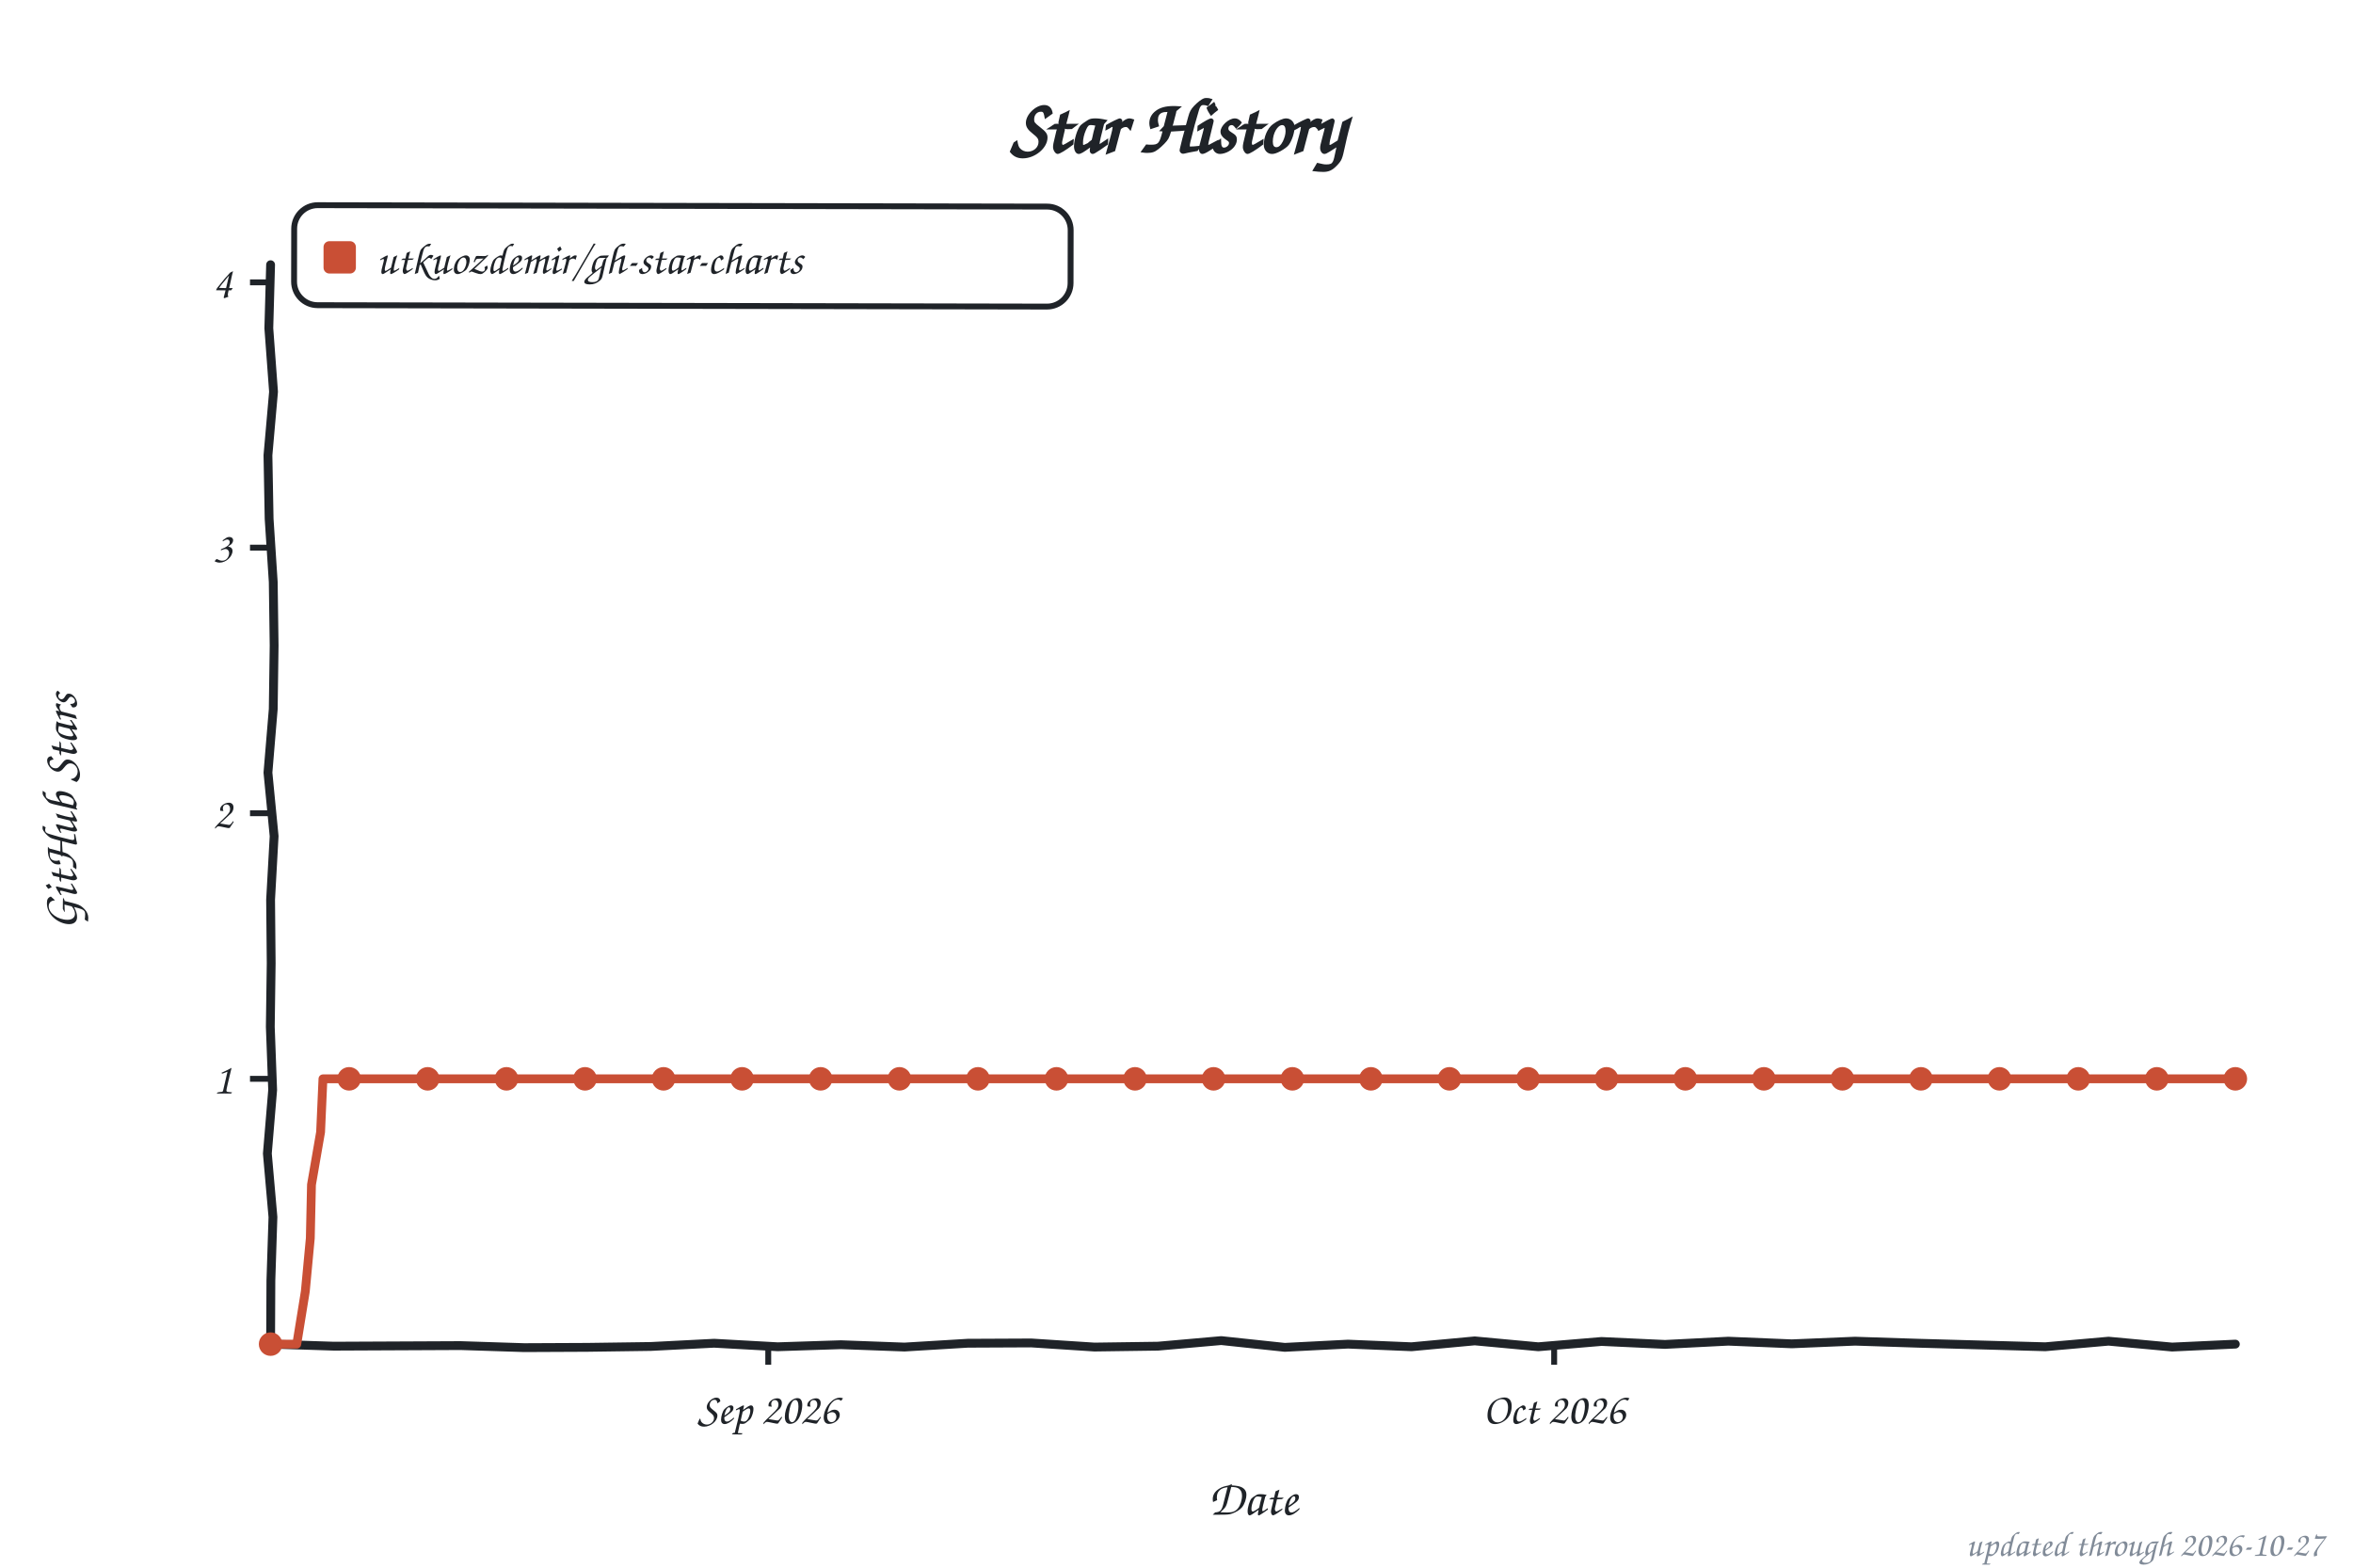
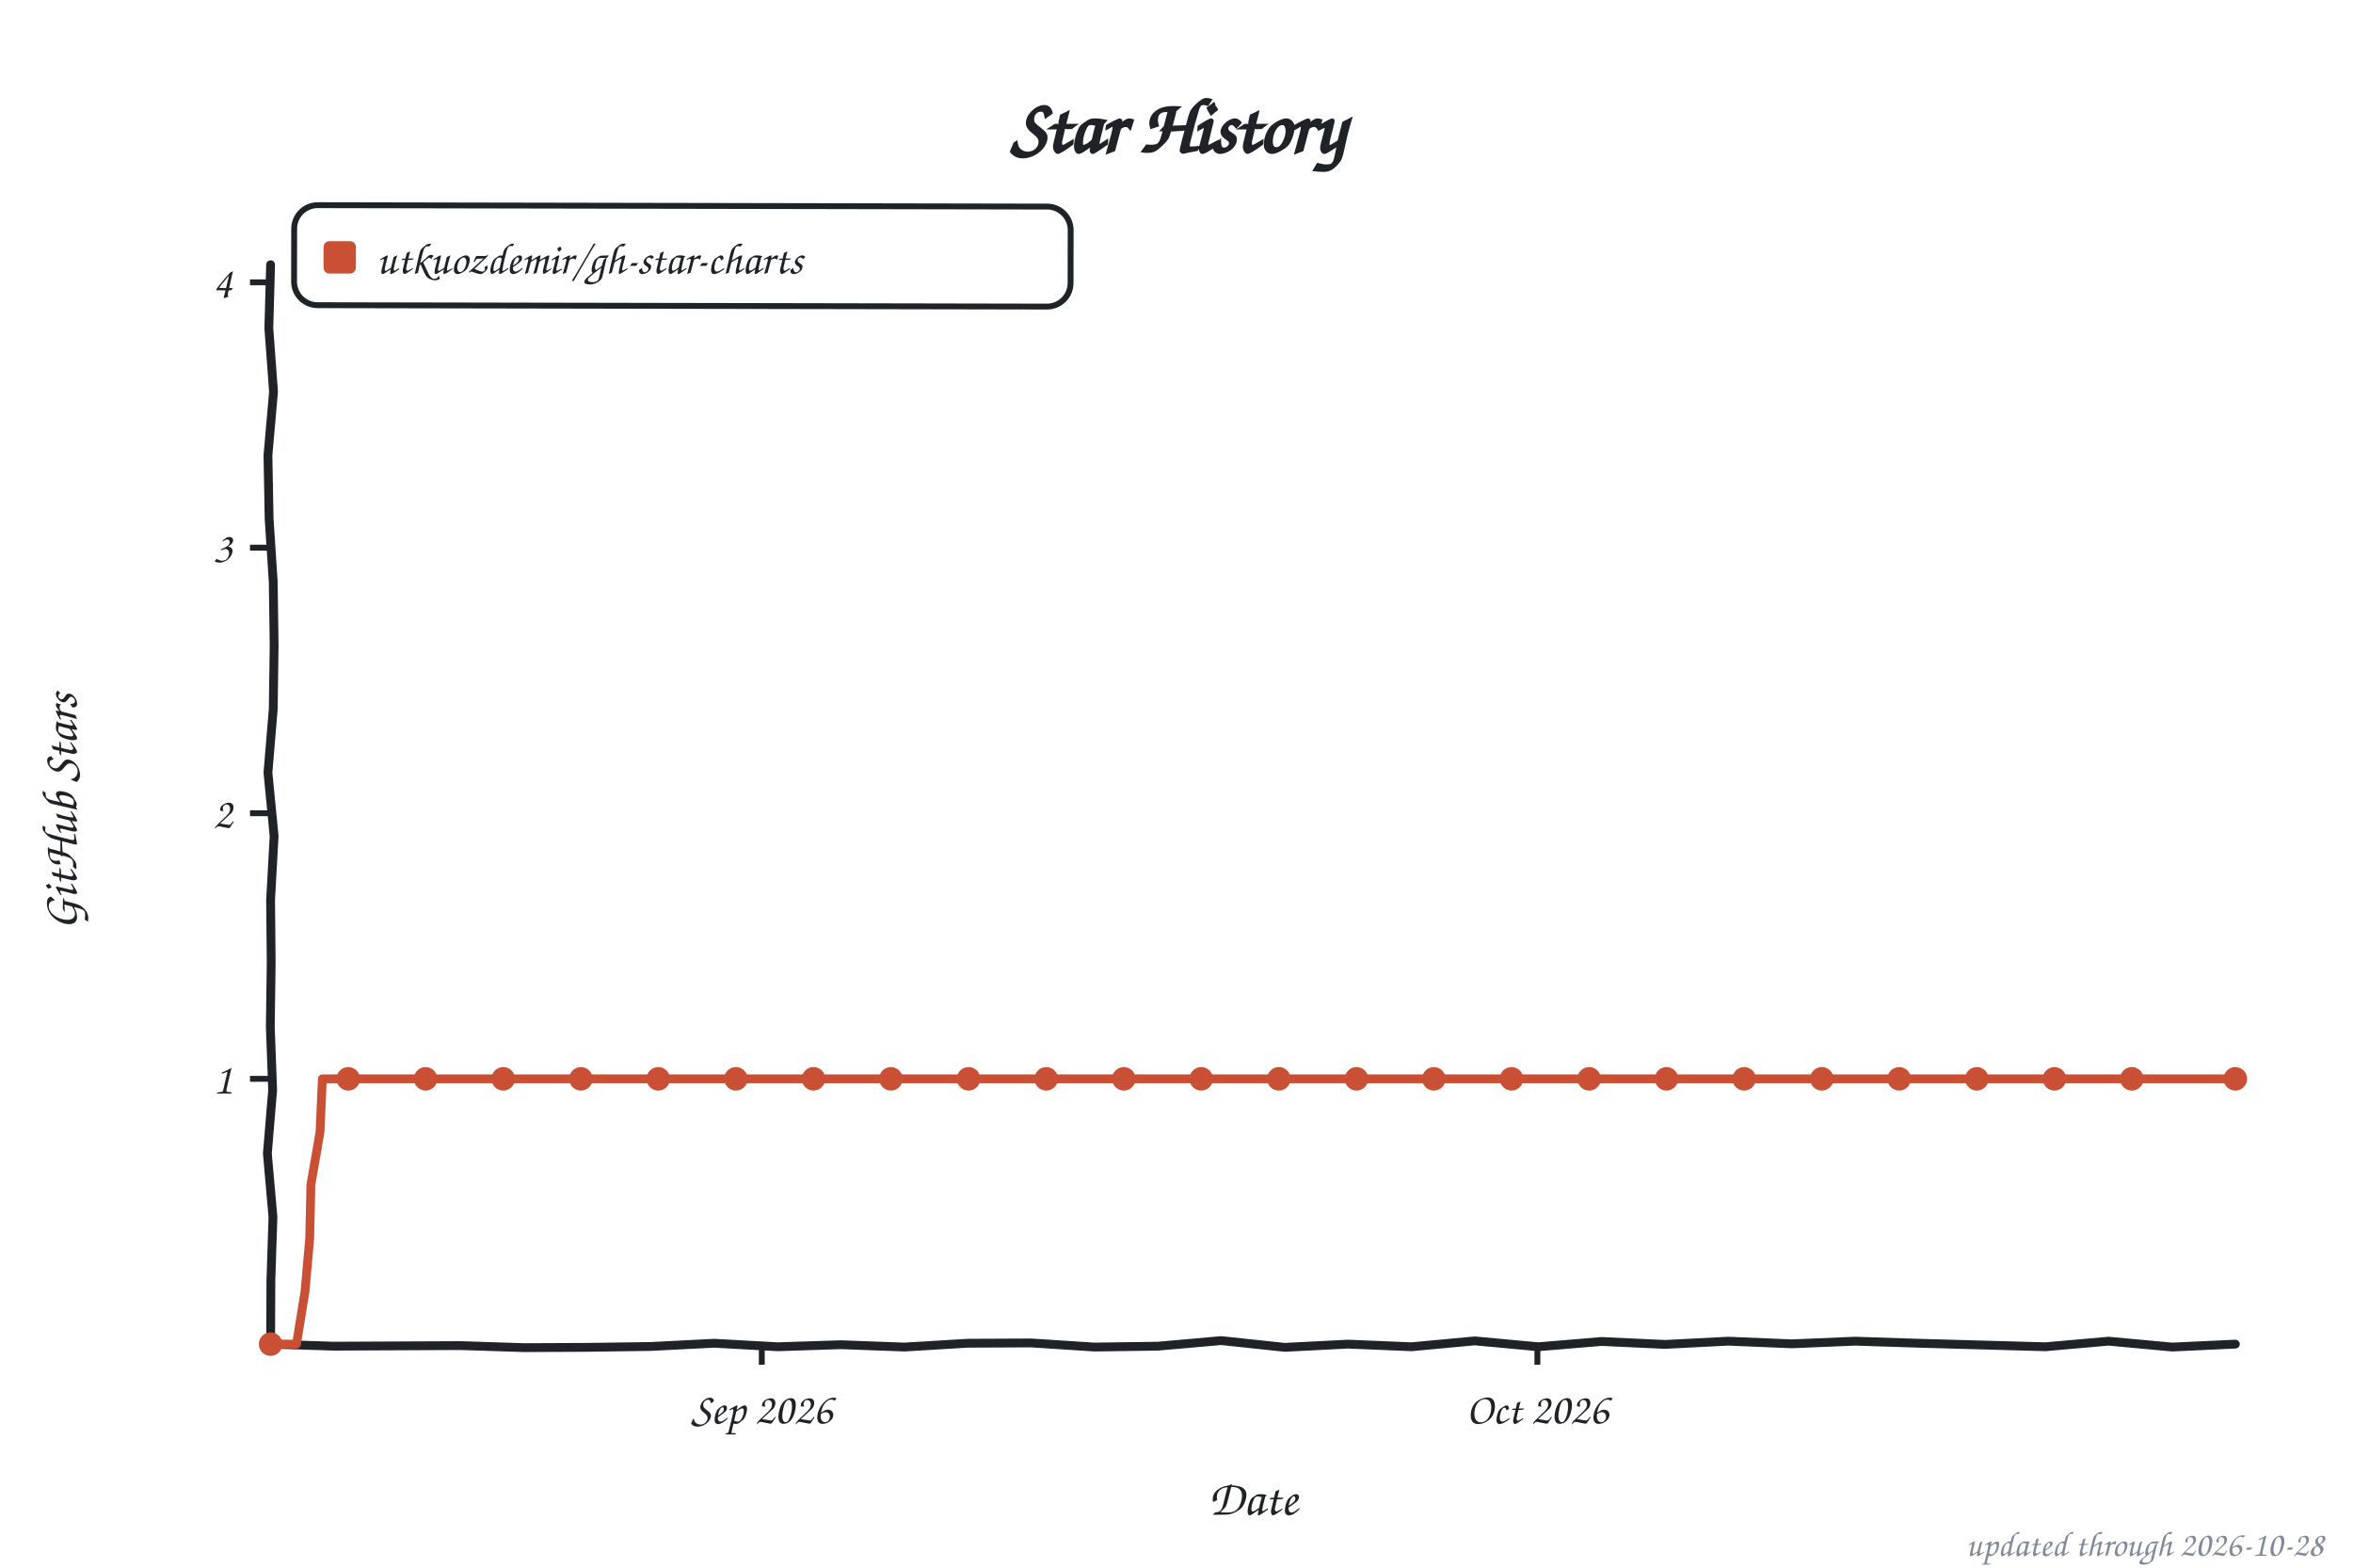
<svg xmlns="http://www.w3.org/2000/svg" width="800" height="533" viewBox="0 0 800 533" role="img" aria-label="Star history of utkuozdemir/gh-star-charts">
  <style>text{font-family:"Comic Sans MS","Chalkboard SE","Comic Neue","Marker Felt",cursive}</style>
  <text x="400" y="52" font-size="26" font-weight="bold" text-anchor="middle" fill="#1f2328">Star History</text>
  <rect x="100" y="70" width="264" height="34" rx="8" fill="none" stroke="#1f2328" stroke-width="2" transform="rotate(0.11 232 87)" />
  <rect x="110" y="82" width="11" height="11" rx="2" fill="#c94f35" />
  <text x="128" y="93" font-size="15" fill="#1f2328" textLength="225" lengthAdjust="spacingAndGlyphs">utkuozdemir/gh-star-charts</text>
  <line x1="85" y1="366.8" x2="92" y2="366.8" stroke="#1f2328" stroke-width="2" />
  <text x="79" y="371.8" font-size="15" text-anchor="end" fill="#1f2328">1</text>
  <line x1="85" y1="276.5" x2="92" y2="276.5" stroke="#1f2328" stroke-width="2" />
  <text x="79" y="281.5" font-size="15" text-anchor="end" fill="#1f2328">2</text>
  <line x1="85" y1="186.2" x2="92" y2="186.2" stroke="#1f2328" stroke-width="2" />
  <text x="79" y="191.2" font-size="15" text-anchor="end" fill="#1f2328">3</text>
  <line x1="85" y1="96.0" x2="92" y2="96.0" stroke="#1f2328" stroke-width="2" />
  <text x="79" y="101.0" font-size="15" text-anchor="end" fill="#1f2328">4</text>
-   <line x1="261.2" y1="457" x2="261.2" y2="464" stroke="#1f2328" stroke-width="2" />
-   <text x="261.2" y="484" font-size="15" text-anchor="middle" fill="#1f2328">Sep 2026</text>
-   <line x1="528.4" y1="457" x2="528.4" y2="464" stroke="#1f2328" stroke-width="2" />
-   <text x="528.4" y="484" font-size="15" text-anchor="middle" fill="#1f2328">Oct 2026</text>
+   <line x1="259.0" y1="457" x2="259.0" y2="464" stroke="#1f2328" stroke-width="2" />
+   <text x="259.0" y="484" font-size="15" text-anchor="middle" fill="#1f2328">Sep 2026</text>
+   <line x1="522.7" y1="457" x2="522.7" y2="464" stroke="#1f2328" stroke-width="2" />
+   <text x="522.7" y="484" font-size="15" text-anchor="middle" fill="#1f2328">Oct 2026</text>
  <text x="426" y="515" font-size="17" text-anchor="middle" fill="#1f2328">Date</text>
  <text x="26" y="276" font-size="17" text-anchor="middle" fill="#1f2328" transform="rotate(-90 26 276)">GitHub Stars</text>
  <path d="M 92.0,90.0 L 91.4,111.6 L 93.0,133.2 L 91.1,154.8 L 91.5,176.4 L 92.9,197.9 L 93.2,219.5 L 92.9,241.1 L 91.1,262.7 L 93.2,284.3 L 92.0,305.9 L 92.2,327.5 L 91.9,349.1 L 92.7,370.6 L 90.9,392.2 L 92.8,413.8 L 92.1,435.4 L 92.0,457.0 L 113.5,457.7 L 135.1,457.6 L 156.6,457.5 L 178.2,458.2 L 199.7,458.1 L 221.3,457.8 L 242.8,456.7 L 264.4,457.9 L 285.9,457.2 L 307.5,458.0 L 329.0,456.7 L 350.6,456.6 L 372.1,458.0 L 393.7,457.7 L 415.2,455.8 L 436.8,458.1 L 458.3,457.0 L 479.9,457.9 L 501.4,455.9 L 523.0,457.9 L 544.5,456.1 L 566.1,457.1 L 587.6,456.0 L 609.2,456.9 L 630.7,456.0 L 652.3,456.7 L 673.8,457.3 L 695.4,457.9 L 716.9,456.0 L 738.5,458.0 L 760.0,457.0" fill="none" stroke="#1f2328" stroke-width="3" stroke-linecap="round" stroke-linejoin="round" />
-   <path d="M 92.0,457.0 L 100.9,457.0 L 103.8,439.1 L 105.5,421.0 L 105.9,402.8 L 109.0,384.9 L 109.8,366.8 L 118.7,366.8 L 127.6,366.8 L 136.5,366.8 L 145.4,366.8 L 154.3,366.8 L 163.3,366.8 L 172.2,366.8 L 181.1,366.8 L 190.0,366.8 L 198.9,366.8 L 207.8,366.8 L 216.7,366.8 L 225.6,366.8 L 234.5,366.8 L 243.4,366.8 L 252.3,366.8 L 261.2,366.8 L 270.1,366.8 L 279.0,366.8 L 287.9,366.8 L 296.9,366.8 L 305.8,366.8 L 314.7,366.8 L 323.6,366.8 L 332.5,366.8 L 341.4,366.8 L 350.3,366.8 L 359.2,366.8 L 368.1,366.8 L 377.0,366.8 L 385.9,366.8 L 394.8,366.8 L 403.7,366.8 L 412.6,366.8 L 421.5,366.8 L 430.5,366.8 L 439.4,366.8 L 448.3,366.8 L 457.2,366.8 L 466.1,366.8 L 475.0,366.8 L 483.9,366.8 L 492.8,366.8 L 501.7,366.8 L 510.6,366.8 L 519.5,366.8 L 528.4,366.8 L 537.3,366.8 L 546.2,366.8 L 555.1,366.8 L 564.1,366.8 L 573.0,366.8 L 581.9,366.8 L 590.8,366.8 L 599.7,366.8 L 608.6,366.8 L 617.5,366.8 L 626.4,366.8 L 635.3,366.8 L 644.2,366.8 L 653.1,366.8 L 662.0,366.8 L 670.9,366.8 L 679.8,366.8 L 688.7,366.8 L 697.7,366.8 L 706.6,366.8 L 715.5,366.8 L 724.4,366.8 L 733.3,366.8 L 742.2,366.8 L 751.1,366.8 L 760.0,366.8" fill="none" stroke="#c94f35" stroke-width="3" stroke-linecap="round" stroke-linejoin="round" />
+   <path d="M 92.0,457.0 L 100.8,457.0 L 103.7,439.1 L 105.3,421.0 L 105.7,402.8 L 108.8,384.9 L 109.6,366.8 L 118.4,366.8 L 127.2,366.8 L 135.9,366.8 L 144.7,366.8 L 153.5,366.8 L 162.3,366.8 L 171.1,366.8 L 179.9,366.8 L 188.7,366.8 L 197.5,366.8 L 206.3,366.8 L 215.1,366.8 L 223.8,366.8 L 232.6,366.8 L 241.4,366.8 L 250.2,366.8 L 259.0,366.8 L 267.8,366.8 L 276.6,366.8 L 285.4,366.8 L 294.2,366.8 L 302.9,366.8 L 311.7,366.8 L 320.5,366.8 L 329.3,366.8 L 338.1,366.8 L 346.9,366.8 L 355.7,366.8 L 364.5,366.8 L 373.3,366.8 L 382.1,366.8 L 390.8,366.8 L 399.6,366.8 L 408.4,366.8 L 417.2,366.8 L 426.0,366.8 L 434.8,366.8 L 443.6,366.8 L 452.4,366.8 L 461.2,366.8 L 469.9,366.8 L 478.7,366.8 L 487.5,366.8 L 496.3,366.8 L 505.1,366.8 L 513.9,366.8 L 522.7,366.8 L 531.5,366.8 L 540.3,366.8 L 549.1,366.8 L 557.8,366.8 L 566.6,366.8 L 575.4,366.8 L 584.2,366.8 L 593.0,366.8 L 601.8,366.8 L 610.6,366.8 L 619.4,366.8 L 628.2,366.8 L 636.9,366.8 L 645.7,366.8 L 654.5,366.8 L 663.3,366.8 L 672.1,366.8 L 680.9,366.8 L 689.7,366.8 L 698.5,366.8 L 707.3,366.8 L 716.1,366.8 L 724.8,366.8 L 733.6,366.8 L 742.4,366.8 L 751.2,366.8 L 760.0,366.8" fill="none" stroke="#c94f35" stroke-width="3" stroke-linecap="round" stroke-linejoin="round" />
  <circle cx="92.0" cy="457.0" r="4" fill="#c94f35" />
-   <circle cx="118.7" cy="366.8" r="4" fill="#c94f35" />
-   <circle cx="145.4" cy="366.8" r="4" fill="#c94f35" />
-   <circle cx="172.2" cy="366.8" r="4" fill="#c94f35" />
-   <circle cx="198.9" cy="366.8" r="4" fill="#c94f35" />
-   <circle cx="225.6" cy="366.8" r="4" fill="#c94f35" />
-   <circle cx="252.3" cy="366.8" r="4" fill="#c94f35" />
-   <circle cx="279.0" cy="366.8" r="4" fill="#c94f35" />
-   <circle cx="305.8" cy="366.8" r="4" fill="#c94f35" />
-   <circle cx="332.5" cy="366.8" r="4" fill="#c94f35" />
-   <circle cx="359.2" cy="366.8" r="4" fill="#c94f35" />
-   <circle cx="385.9" cy="366.8" r="4" fill="#c94f35" />
-   <circle cx="412.6" cy="366.8" r="4" fill="#c94f35" />
-   <circle cx="439.4" cy="366.8" r="4" fill="#c94f35" />
-   <circle cx="466.1" cy="366.8" r="4" fill="#c94f35" />
-   <circle cx="492.8" cy="366.8" r="4" fill="#c94f35" />
-   <circle cx="519.5" cy="366.8" r="4" fill="#c94f35" />
-   <circle cx="546.2" cy="366.8" r="4" fill="#c94f35" />
-   <circle cx="573.0" cy="366.8" r="4" fill="#c94f35" />
-   <circle cx="599.7" cy="366.8" r="4" fill="#c94f35" />
-   <circle cx="626.4" cy="366.8" r="4" fill="#c94f35" />
-   <circle cx="653.1" cy="366.8" r="4" fill="#c94f35" />
-   <circle cx="679.8" cy="366.8" r="4" fill="#c94f35" />
-   <circle cx="706.6" cy="366.8" r="4" fill="#c94f35" />
-   <circle cx="733.3" cy="366.8" r="4" fill="#c94f35" />
+   <circle cx="118.4" cy="366.8" r="4" fill="#c94f35" />
+   <circle cx="144.7" cy="366.8" r="4" fill="#c94f35" />
+   <circle cx="171.1" cy="366.8" r="4" fill="#c94f35" />
+   <circle cx="197.5" cy="366.8" r="4" fill="#c94f35" />
+   <circle cx="223.8" cy="366.8" r="4" fill="#c94f35" />
+   <circle cx="250.2" cy="366.8" r="4" fill="#c94f35" />
+   <circle cx="276.6" cy="366.8" r="4" fill="#c94f35" />
+   <circle cx="302.9" cy="366.8" r="4" fill="#c94f35" />
+   <circle cx="329.3" cy="366.8" r="4" fill="#c94f35" />
+   <circle cx="355.7" cy="366.8" r="4" fill="#c94f35" />
+   <circle cx="382.1" cy="366.8" r="4" fill="#c94f35" />
+   <circle cx="408.4" cy="366.8" r="4" fill="#c94f35" />
+   <circle cx="434.8" cy="366.8" r="4" fill="#c94f35" />
+   <circle cx="461.2" cy="366.8" r="4" fill="#c94f35" />
+   <circle cx="487.5" cy="366.8" r="4" fill="#c94f35" />
+   <circle cx="513.9" cy="366.8" r="4" fill="#c94f35" />
+   <circle cx="540.3" cy="366.8" r="4" fill="#c94f35" />
+   <circle cx="566.6" cy="366.8" r="4" fill="#c94f35" />
+   <circle cx="593.0" cy="366.8" r="4" fill="#c94f35" />
+   <circle cx="619.4" cy="366.8" r="4" fill="#c94f35" />
+   <circle cx="645.7" cy="366.8" r="4" fill="#c94f35" />
+   <circle cx="672.1" cy="366.8" r="4" fill="#c94f35" />
+   <circle cx="698.5" cy="366.8" r="4" fill="#c94f35" />
+   <circle cx="724.8" cy="366.8" r="4" fill="#c94f35" />
  <circle cx="760.0" cy="366.8" r="4" fill="#c94f35" />
-   <text x="790" y="529" font-size="12" text-anchor="end" fill="#818b98">updated through 2026-10-27</text>
+   <text x="790" y="529" font-size="12" text-anchor="end" fill="#818b98">updated through 2026-10-28</text>
</svg>
